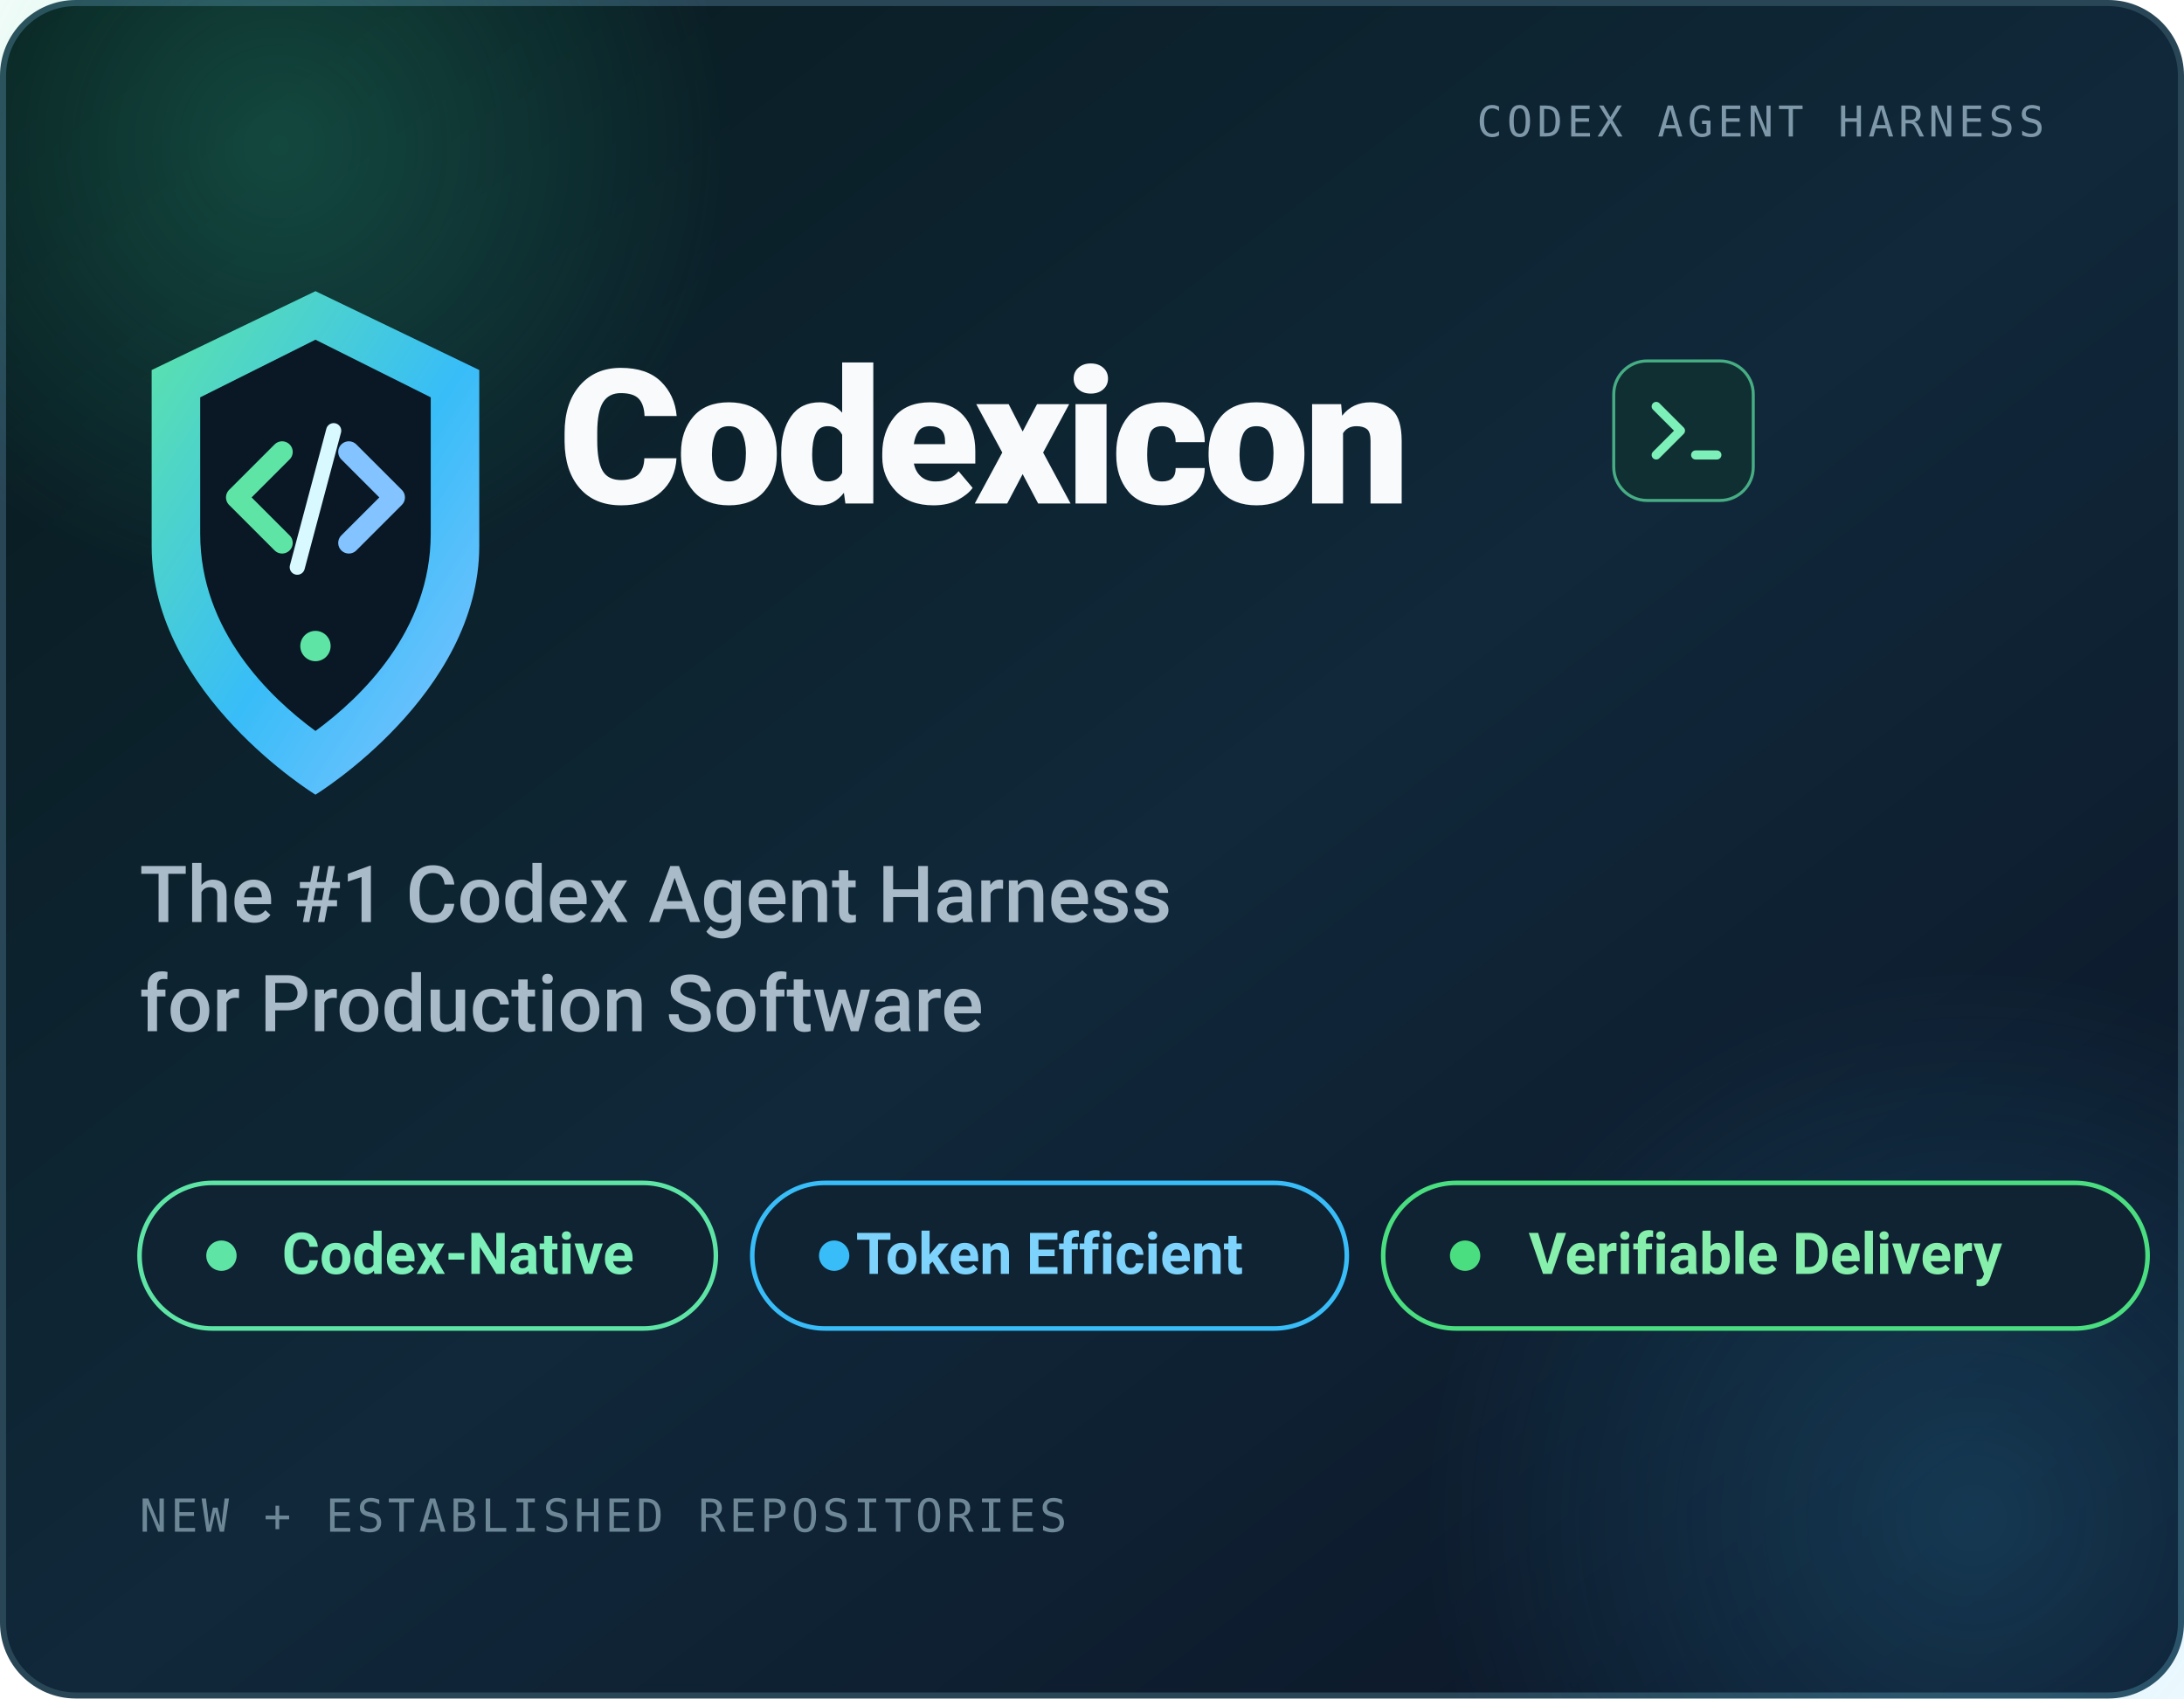
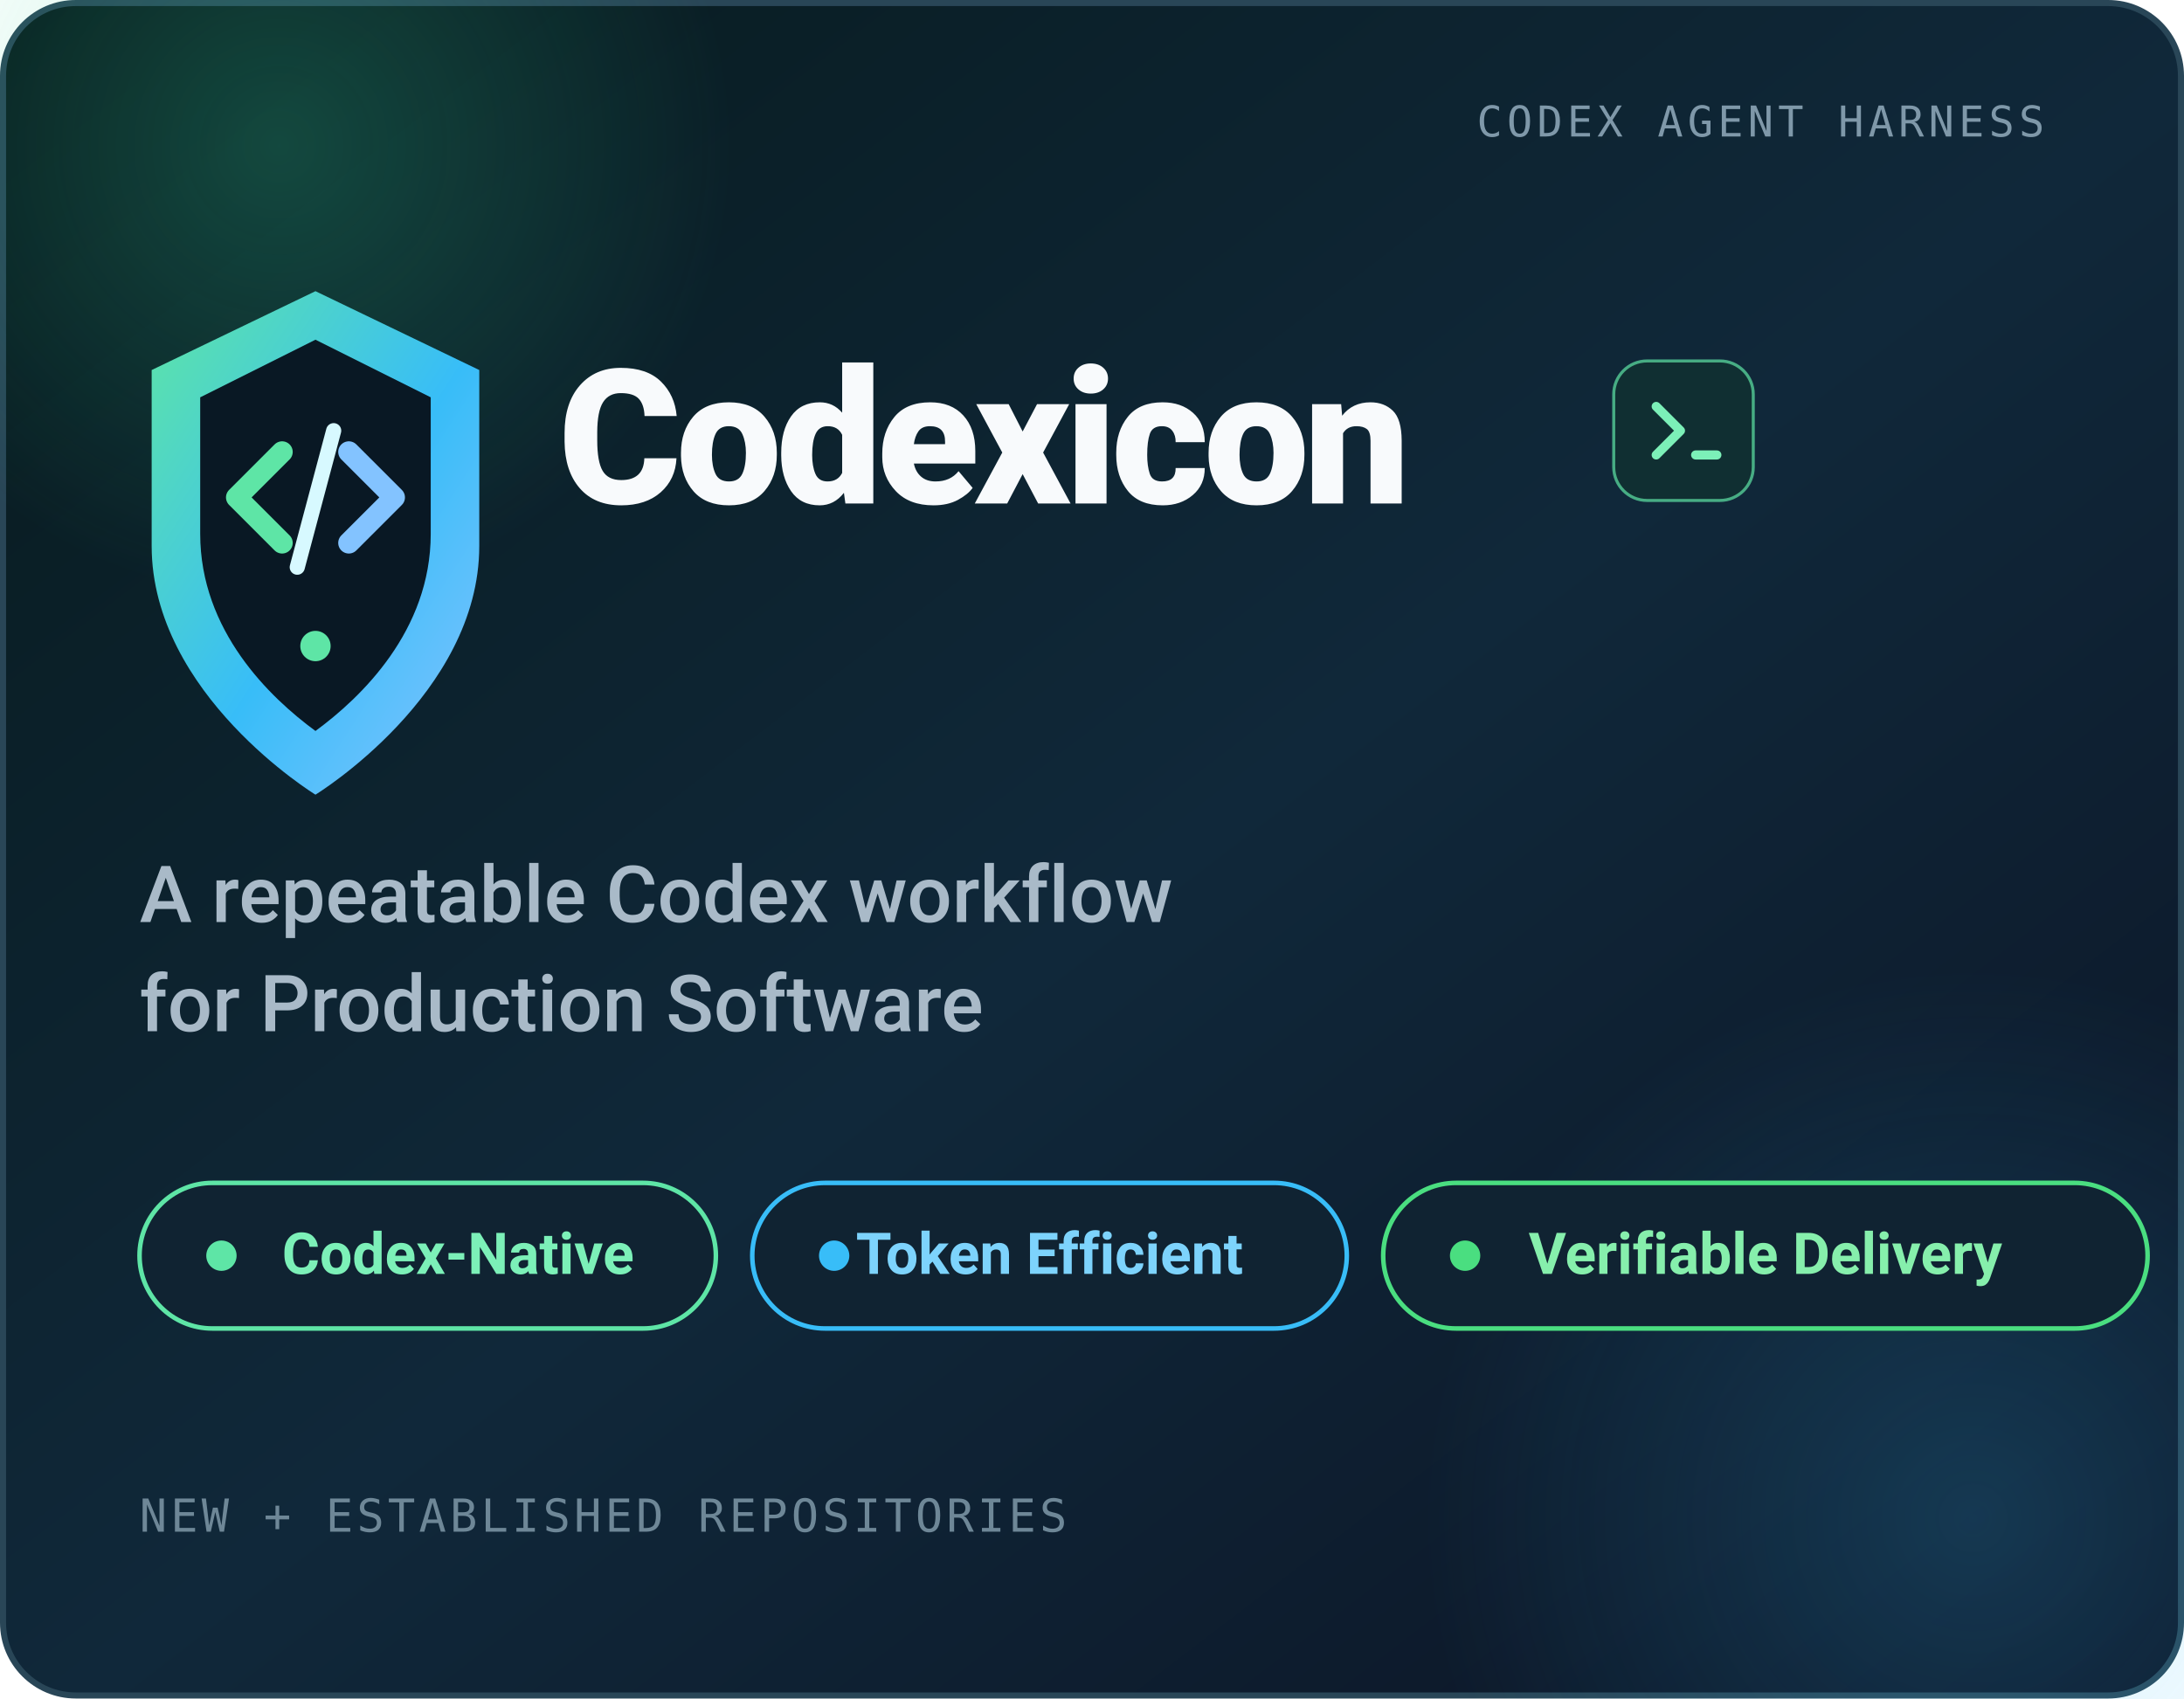
<svg xmlns="http://www.w3.org/2000/svg" width="720" height="560" viewBox="0 0 720 560" role="img" aria-labelledby="title desc">
  <defs>
    <linearGradient id="background" x1="0" y1="0" x2="1" y2="1">
      <stop offset="0" stop-color="#071a1c" />
      <stop offset=".52" stop-color="#10283a" />
      <stop offset="1" stop-color="#0b1324" />
    </linearGradient>
    <linearGradient id="accent" x1="0" y1="0" x2="1" y2="1">
      <stop offset="0" stop-color="#5ee5a6" />
      <stop offset=".55" stop-color="#38bdf8" />
      <stop offset="1" stop-color="#83c3ff" />
    </linearGradient>
    <radialGradient id="tealGlow">
      <stop offset="0" stop-color="#34d399" stop-opacity=".24" />
      <stop offset="1" stop-color="#34d399" stop-opacity="0" />
    </radialGradient>
    <radialGradient id="blueGlow">
      <stop offset="0" stop-color="#38bdf8" stop-opacity=".2" />
      <stop offset="1" stop-color="#38bdf8" stop-opacity="0" />
    </radialGradient>
  </defs>
  <rect x="1" y="1" width="718" height="558" rx="24" fill="url(#background)" stroke="#294657" stroke-width="2" />
  <circle cx="92" cy="48" r="150" fill="url(#tealGlow)" />
  <circle cx="650" cy="500" r="180" fill="url(#blueGlow)" />
  <text x="674" y="45" fill="#7f98a9" font-family="ui-monospace, SFMono-Regular, Menlo, Consolas, monospace" font-size="14" letter-spacing="1.5" text-anchor="end">CODEX AGENT HARNESS</text>
  <g transform="translate(46 92)">
    <path d="M58 4L112 30V88C112 137 58 170 58 170S4 137 4 88V30Z" fill="url(#accent)" />
    <path d="M58 20L96 39V84C96 116 73 138 58 149C43 138 20 116 20 84V39Z" fill="#091824" />
    <path d="M47 57L32 72L47 87" fill="none" stroke="#5ee5a6" stroke-width="7" stroke-linecap="round" stroke-linejoin="round" />
    <path d="M69 57L84 72L69 87" fill="none" stroke="#83c3ff" stroke-width="7" stroke-linecap="round" stroke-linejoin="round" />
    <path d="M64 50L52 95" stroke="#d7f9ff" stroke-width="5" stroke-linecap="round" />
    <circle cx="58" cy="121" r="5" fill="#5ee5a6" />
  </g>
  <g font-family="-apple-system, BlinkMacSystemFont, 'Segoe UI', Roboto, Arial, sans-serif">
    <text x="184" y="166" fill="#f8fafc" font-size="62" font-weight="800" letter-spacing="-1.8">Codexicon</text>
    <g transform="translate(532 119)">
      <rect width="46" height="46" rx="11" fill="#102f32" stroke="#5ee5a6" stroke-opacity=".7" />
      <path d="M14 15L22 23L14 31M27 31H34" fill="none" stroke="#7cf0b8" stroke-width="3" stroke-linecap="round" stroke-linejoin="round" />
    </g>
-     <text x="46" y="304" fill="#a9bac8" font-size="26" font-weight="520">The #1 Codex Agent Harness</text>
+     <text x="46" y="304" fill="#a9bac8" font-size="26" font-weight="520">A repeatable Codex workflow</text>
    <text x="46" y="340" fill="#a9bac8" font-size="26" font-weight="520">for Production Software</text>
    <g transform="translate(46 390)" font-size="19" font-weight="650">
      <rect width="190" height="48" rx="24" fill="#102332" stroke="#5ee5a6" stroke-width="1.5" />
      <circle cx="27" cy="24" r="5" fill="#5ee5a6" />
      <text x="105" y="30" fill="#7cf0b8" text-anchor="middle">Codex-Native</text>
      <rect x="202" width="196" height="48" rx="24" fill="#102332" stroke="#38bdf8" stroke-width="1.5" />
      <circle cx="229" cy="24" r="5" fill="#38bdf8" />
      <text x="300" y="30" fill="#7dd3fc" text-anchor="middle">Token Efficient</text>
      <rect x="410" width="252" height="48" rx="24" fill="#102332" stroke="#4ade80" stroke-width="1.5" />
      <circle cx="437" cy="24" r="5" fill="#4ade80" />
      <text x="536" y="30" fill="#86efac" text-anchor="middle">Verifiable Delivery</text>
    </g>
    <text x="46" y="505" fill="#6e8797" font-family="ui-monospace, SFMono-Regular, Menlo, Consolas, monospace" font-size="15" letter-spacing="1.2">NEW + ESTABLISHED REPOSITORIES</text>
  </g>
</svg>
